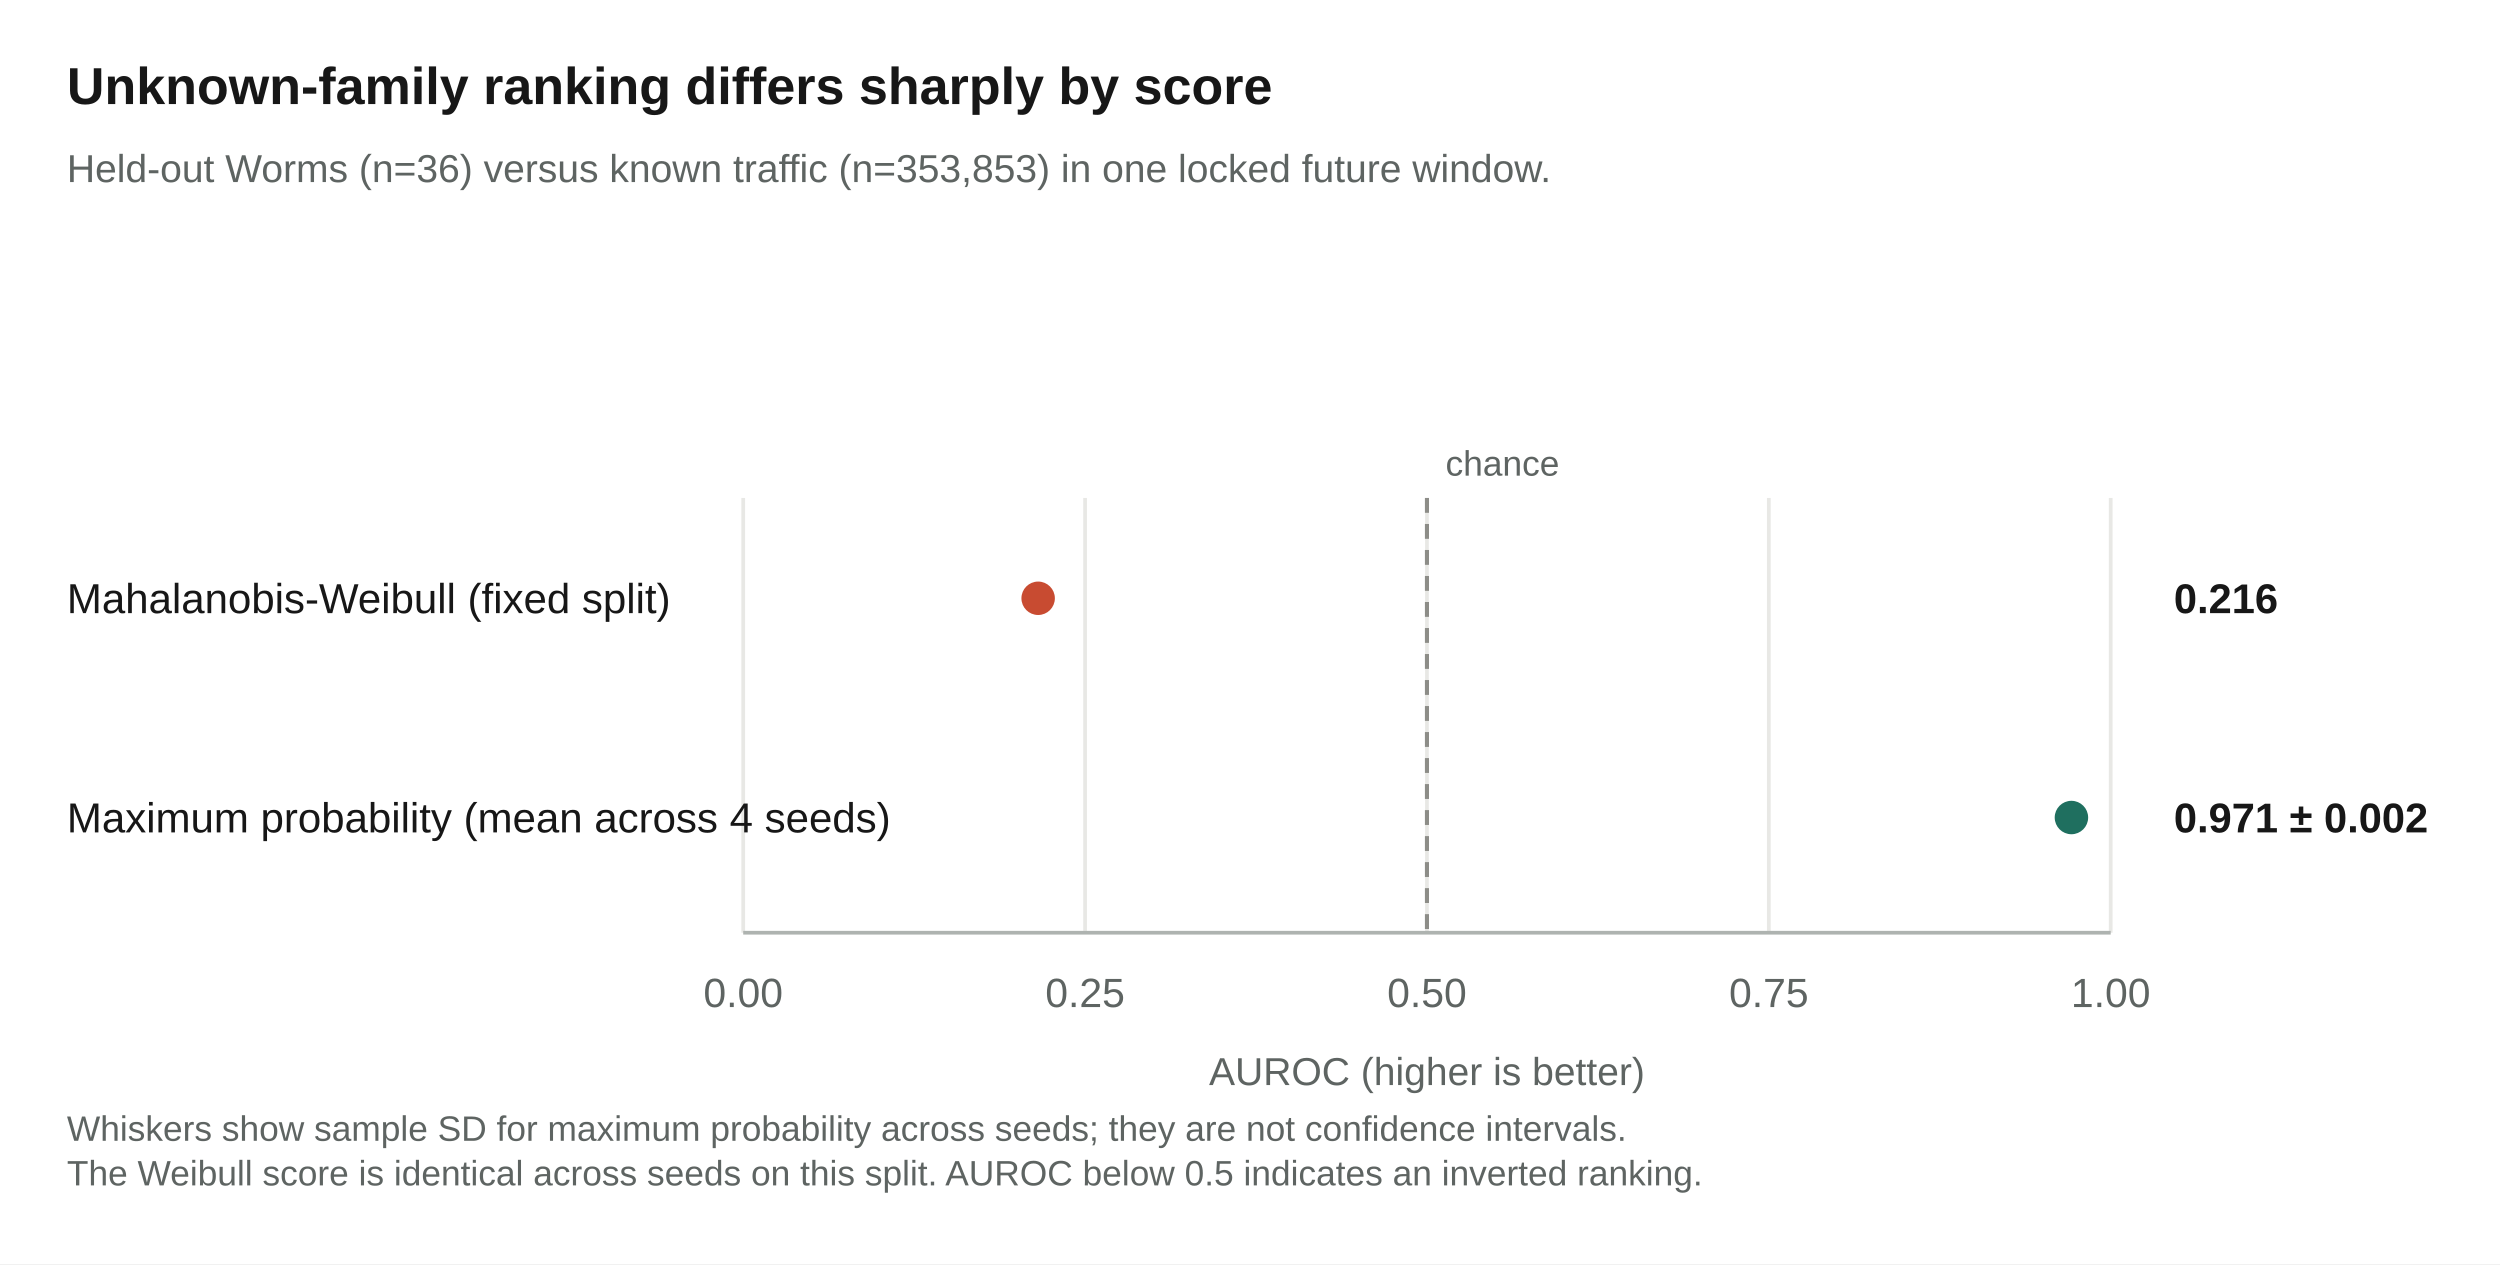
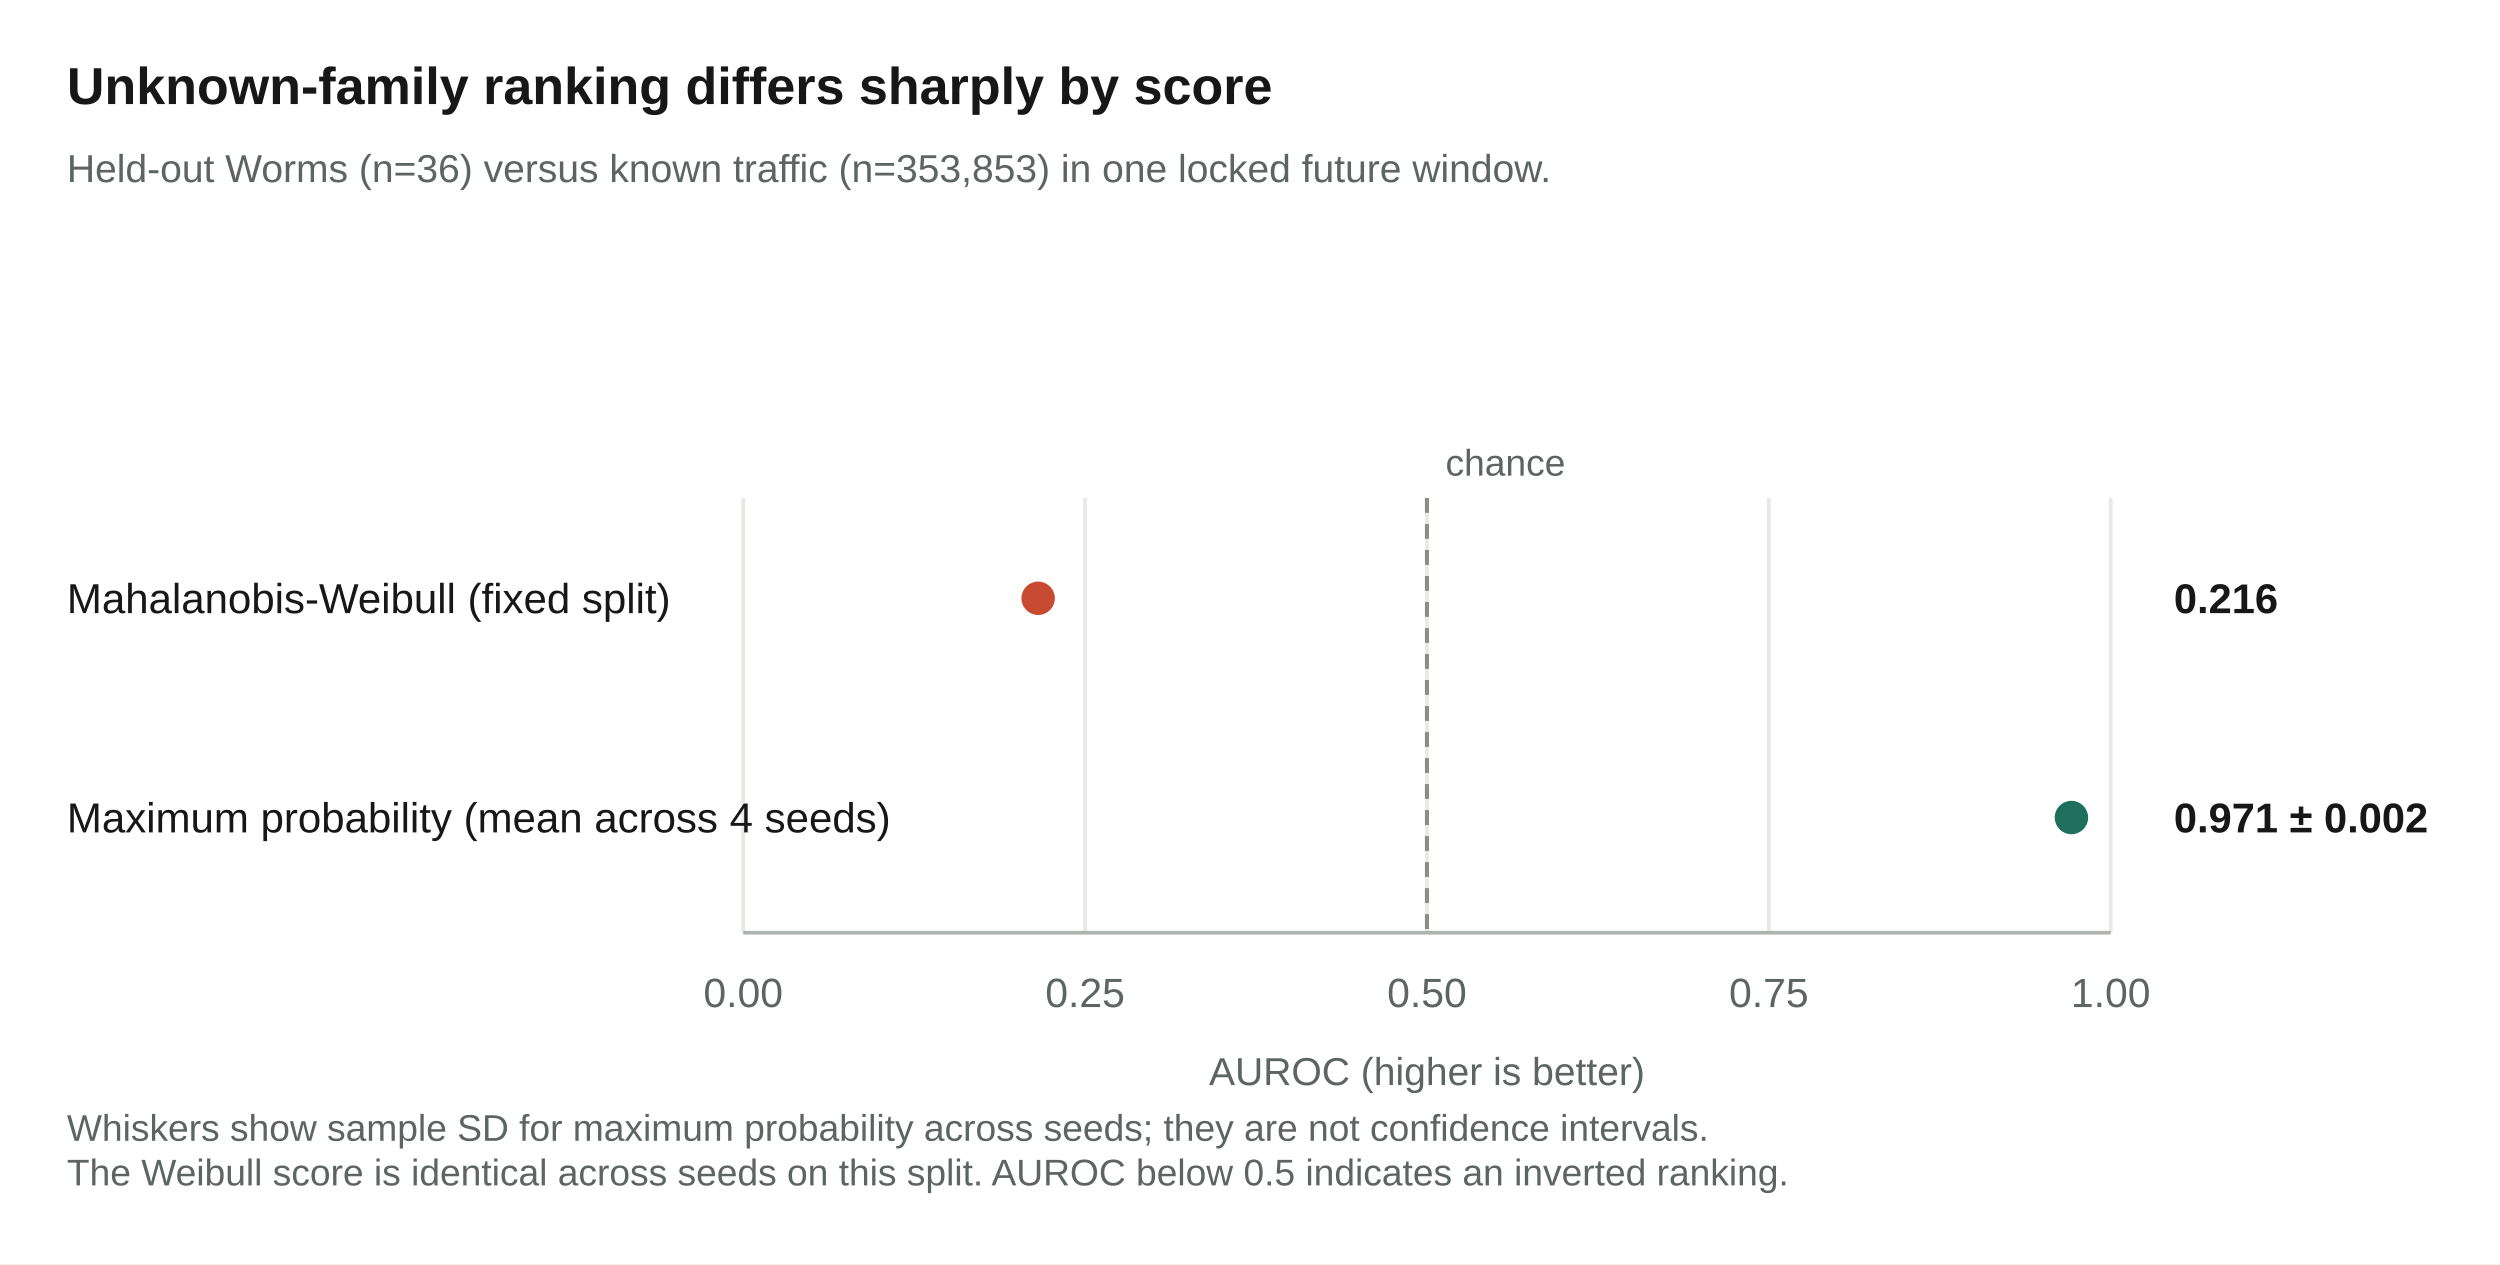
<svg xmlns="http://www.w3.org/2000/svg" width="178mm" height="90mm" viewBox="0 0 672.76 340.16" role="img" aria-labelledby="title desc">
  <rect width="100%" height="100%" fill="#FFFFFF" />
  <style>text{font-family:Arial,Helvetica,Inter,"DejaVu Sans",sans-serif;fill:#171717}.muted{fill:#5E6462}.grid{stroke:#E8E8E5;stroke-width:1}.axis{stroke:#AEB3B0;stroke-width:1}.risk{stroke:#C84B31;fill:#C84B31}.teal{stroke:#1F6F5F;fill:#1F6F5F}.whisker{stroke-width:1.4;stroke-linecap:round}.tick{font-size:11px}.label{font-size:11.3px}</style>
  <text x="18" y="28" font-size="14" font-weight="600">Unknown-family ranking differs sharply by score</text>
  <text class="muted" x="18" y="49" font-size="10.5">Held-out Worms (n=36) versus known traffic (n=353,853) in one locked future window.</text>
  <line class="grid" x1="200.00" y1="134" x2="200.00" y2="251" />
  <text class="tick muted" x="200.00" y="271" text-anchor="middle">0.00</text>
  <line class="grid" x1="292.00" y1="134" x2="292.00" y2="251" />
  <text class="tick muted" x="292.00" y="271" text-anchor="middle">0.25</text>
  <line class="grid" x1="384.00" y1="134" x2="384.00" y2="251" />
  <text class="tick muted" x="384.00" y="271" text-anchor="middle">0.50</text>
  <line class="grid" x1="476.00" y1="134" x2="476.00" y2="251" />
  <text class="tick muted" x="476.00" y="271" text-anchor="middle">0.75</text>
  <line class="grid" x1="568.00" y1="134" x2="568.00" y2="251" />
  <text class="tick muted" x="568.00" y="271" text-anchor="middle">1.00</text>
  <line x1="384.00" y1="134" x2="384.00" y2="251" stroke="#8D8D88" stroke-width="1.1" stroke-dasharray="4 3" />
-   <text x="389.00" y="128" class="muted" font-size="9.5">chance</text>
+   <text x="389.00" y="128" class="muted" font-size="10">chance</text>
  <text class="label" x="18" y="165">Mahalanobis-Weibull (fixed split)</text>
  <line class="risk whisker" x1="279.37" y1="161" x2="279.37" y2="161" />
  <line class="risk" x1="279.37" y1="157" x2="279.37" y2="165" />
  <line class="risk" x1="279.37" y1="157" x2="279.37" y2="165" />
  <circle class="risk" cx="279.37" cy="161" r="4" />
  <text x="585" y="165" font-size="11.2" font-weight="600">0.216</text>
  <text class="label" x="18" y="224">Maximum probability (mean across 4 seeds)</text>
  <line class="teal whisker" x1="556.73" y1="220" x2="558.14" y2="220" />
  <line class="teal" x1="556.73" y1="216" x2="556.73" y2="224" />
  <line class="teal" x1="558.14" y1="216" x2="558.14" y2="224" />
  <circle class="teal" cx="557.43" cy="220" r="4" />
  <text x="585" y="224" font-size="11.2" font-weight="600">0.971 ± 0.002</text>
  <line class="axis" x1="200" y1="251" x2="568" y2="251" />
  <text class="muted" x="384" y="292" text-anchor="middle" font-size="10.5">AUROC (higher is better)</text>
-   <text class="muted" x="18" y="307" font-size="9.5">Whiskers show sample SD for maximum probability across seeds; they are not confidence intervals.</text>
-   <text class="muted" x="18" y="319" font-size="9.5">The Weibull score is identical across seeds on this split. AUROC below 0.5 indicates an inverted ranking.</text>
+   <text class="muted" x="18" y="307" font-size="10">Whiskers show sample SD for maximum probability across seeds; they are not confidence intervals.</text>
+   <text class="muted" x="18" y="319" font-size="10">The Weibull score is identical across seeds on this split. AUROC below 0.5 indicates an inverted ranking.</text>
</svg>
